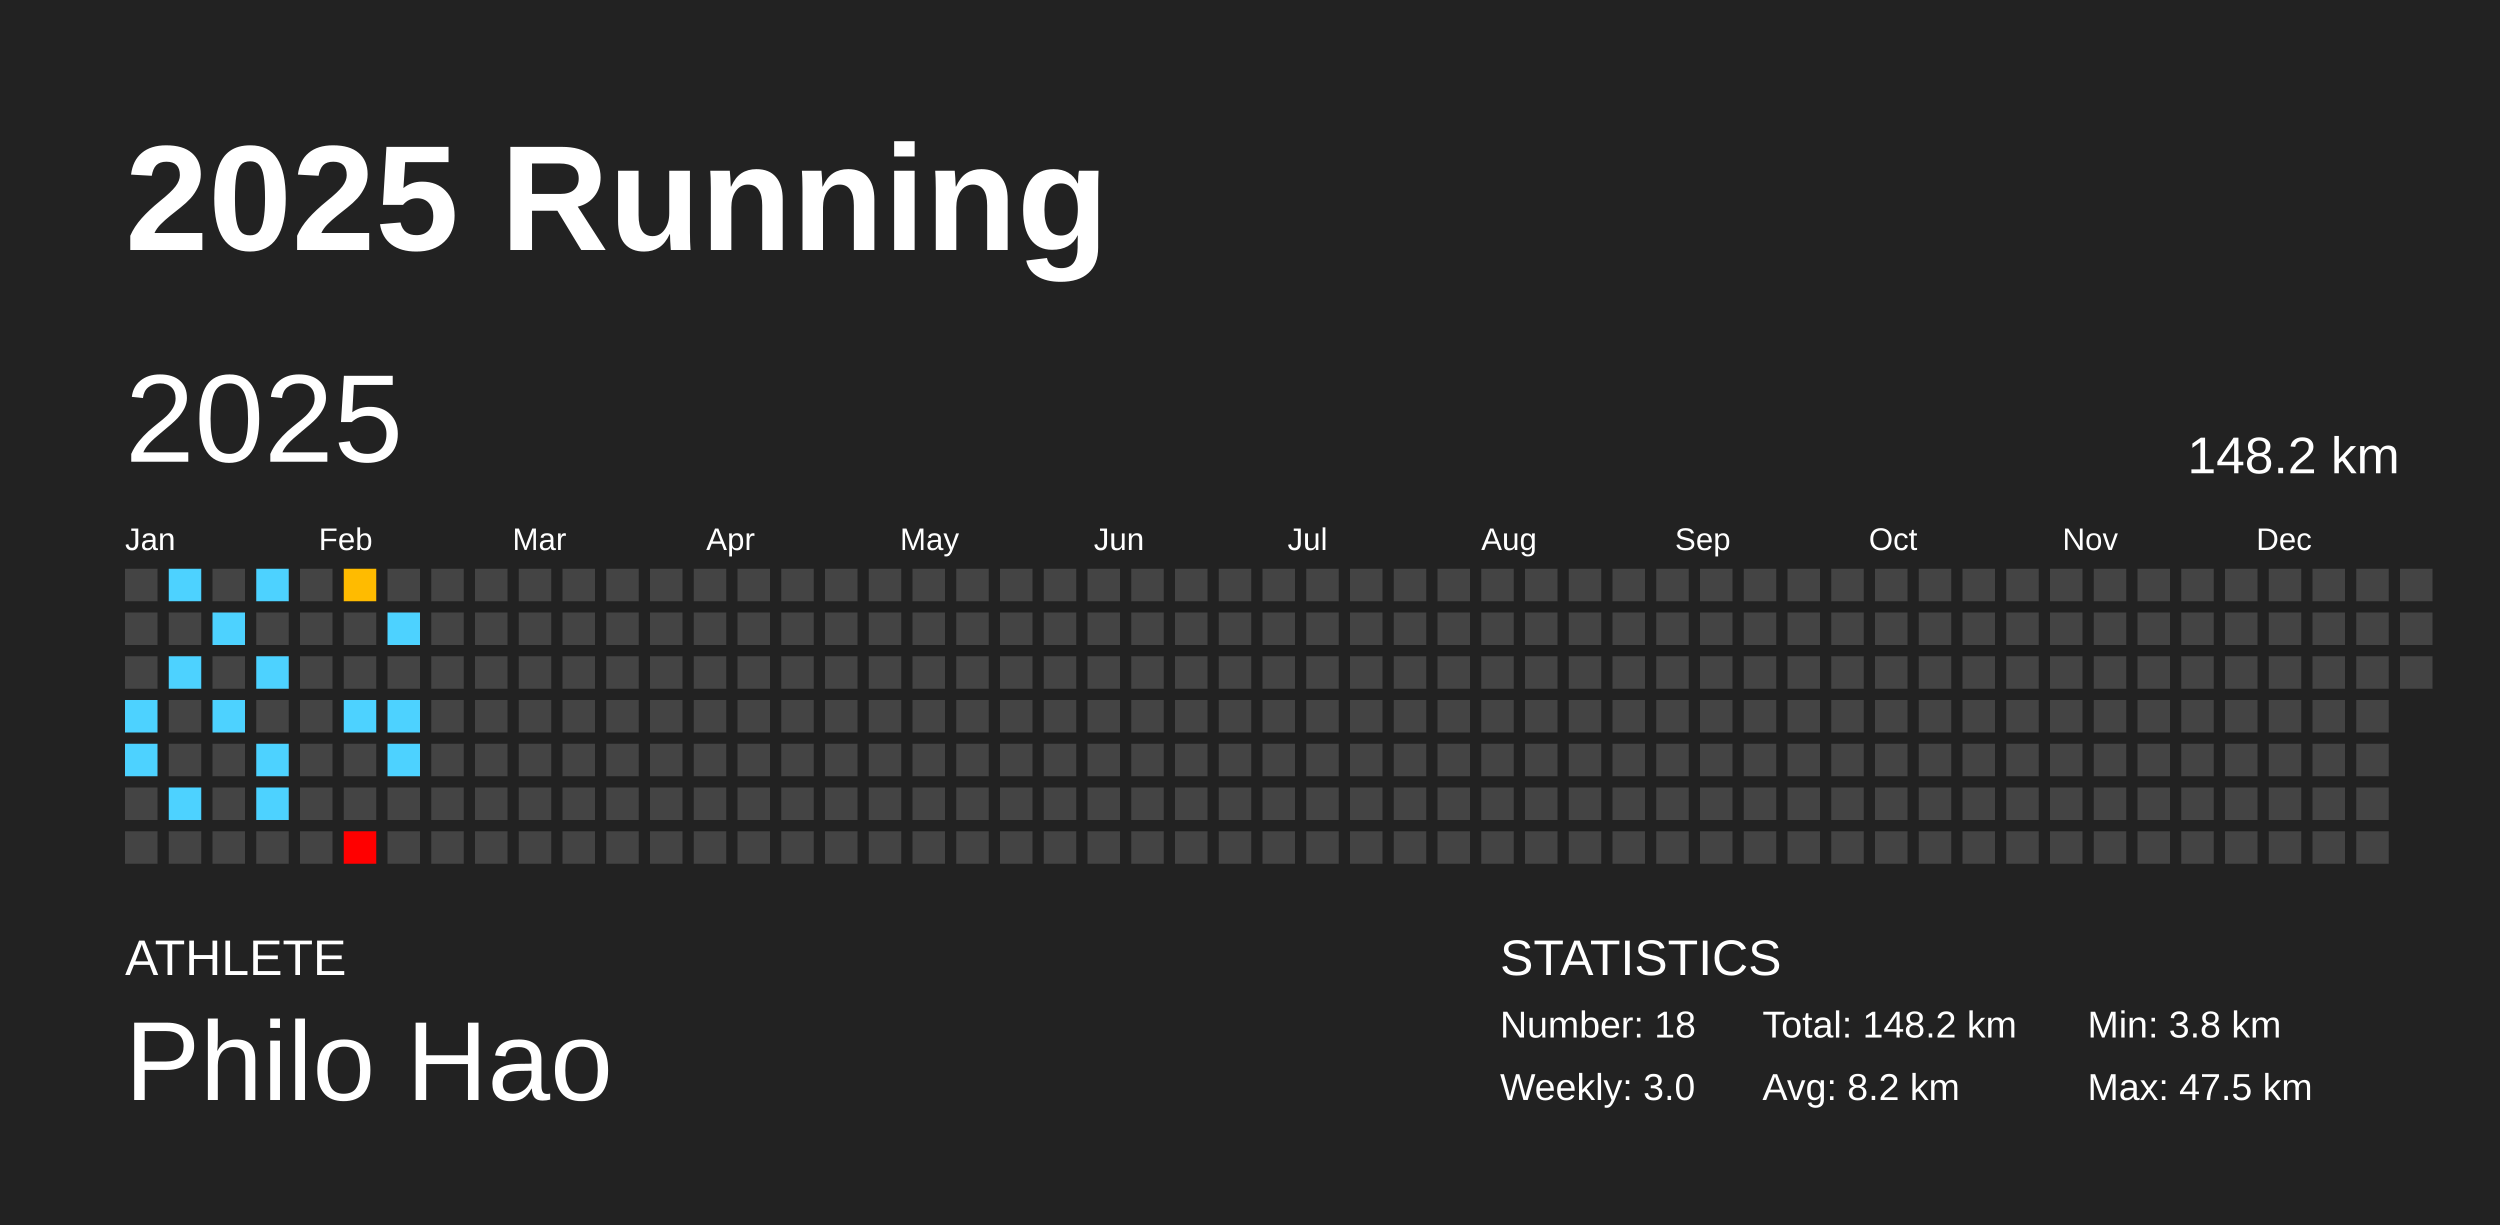
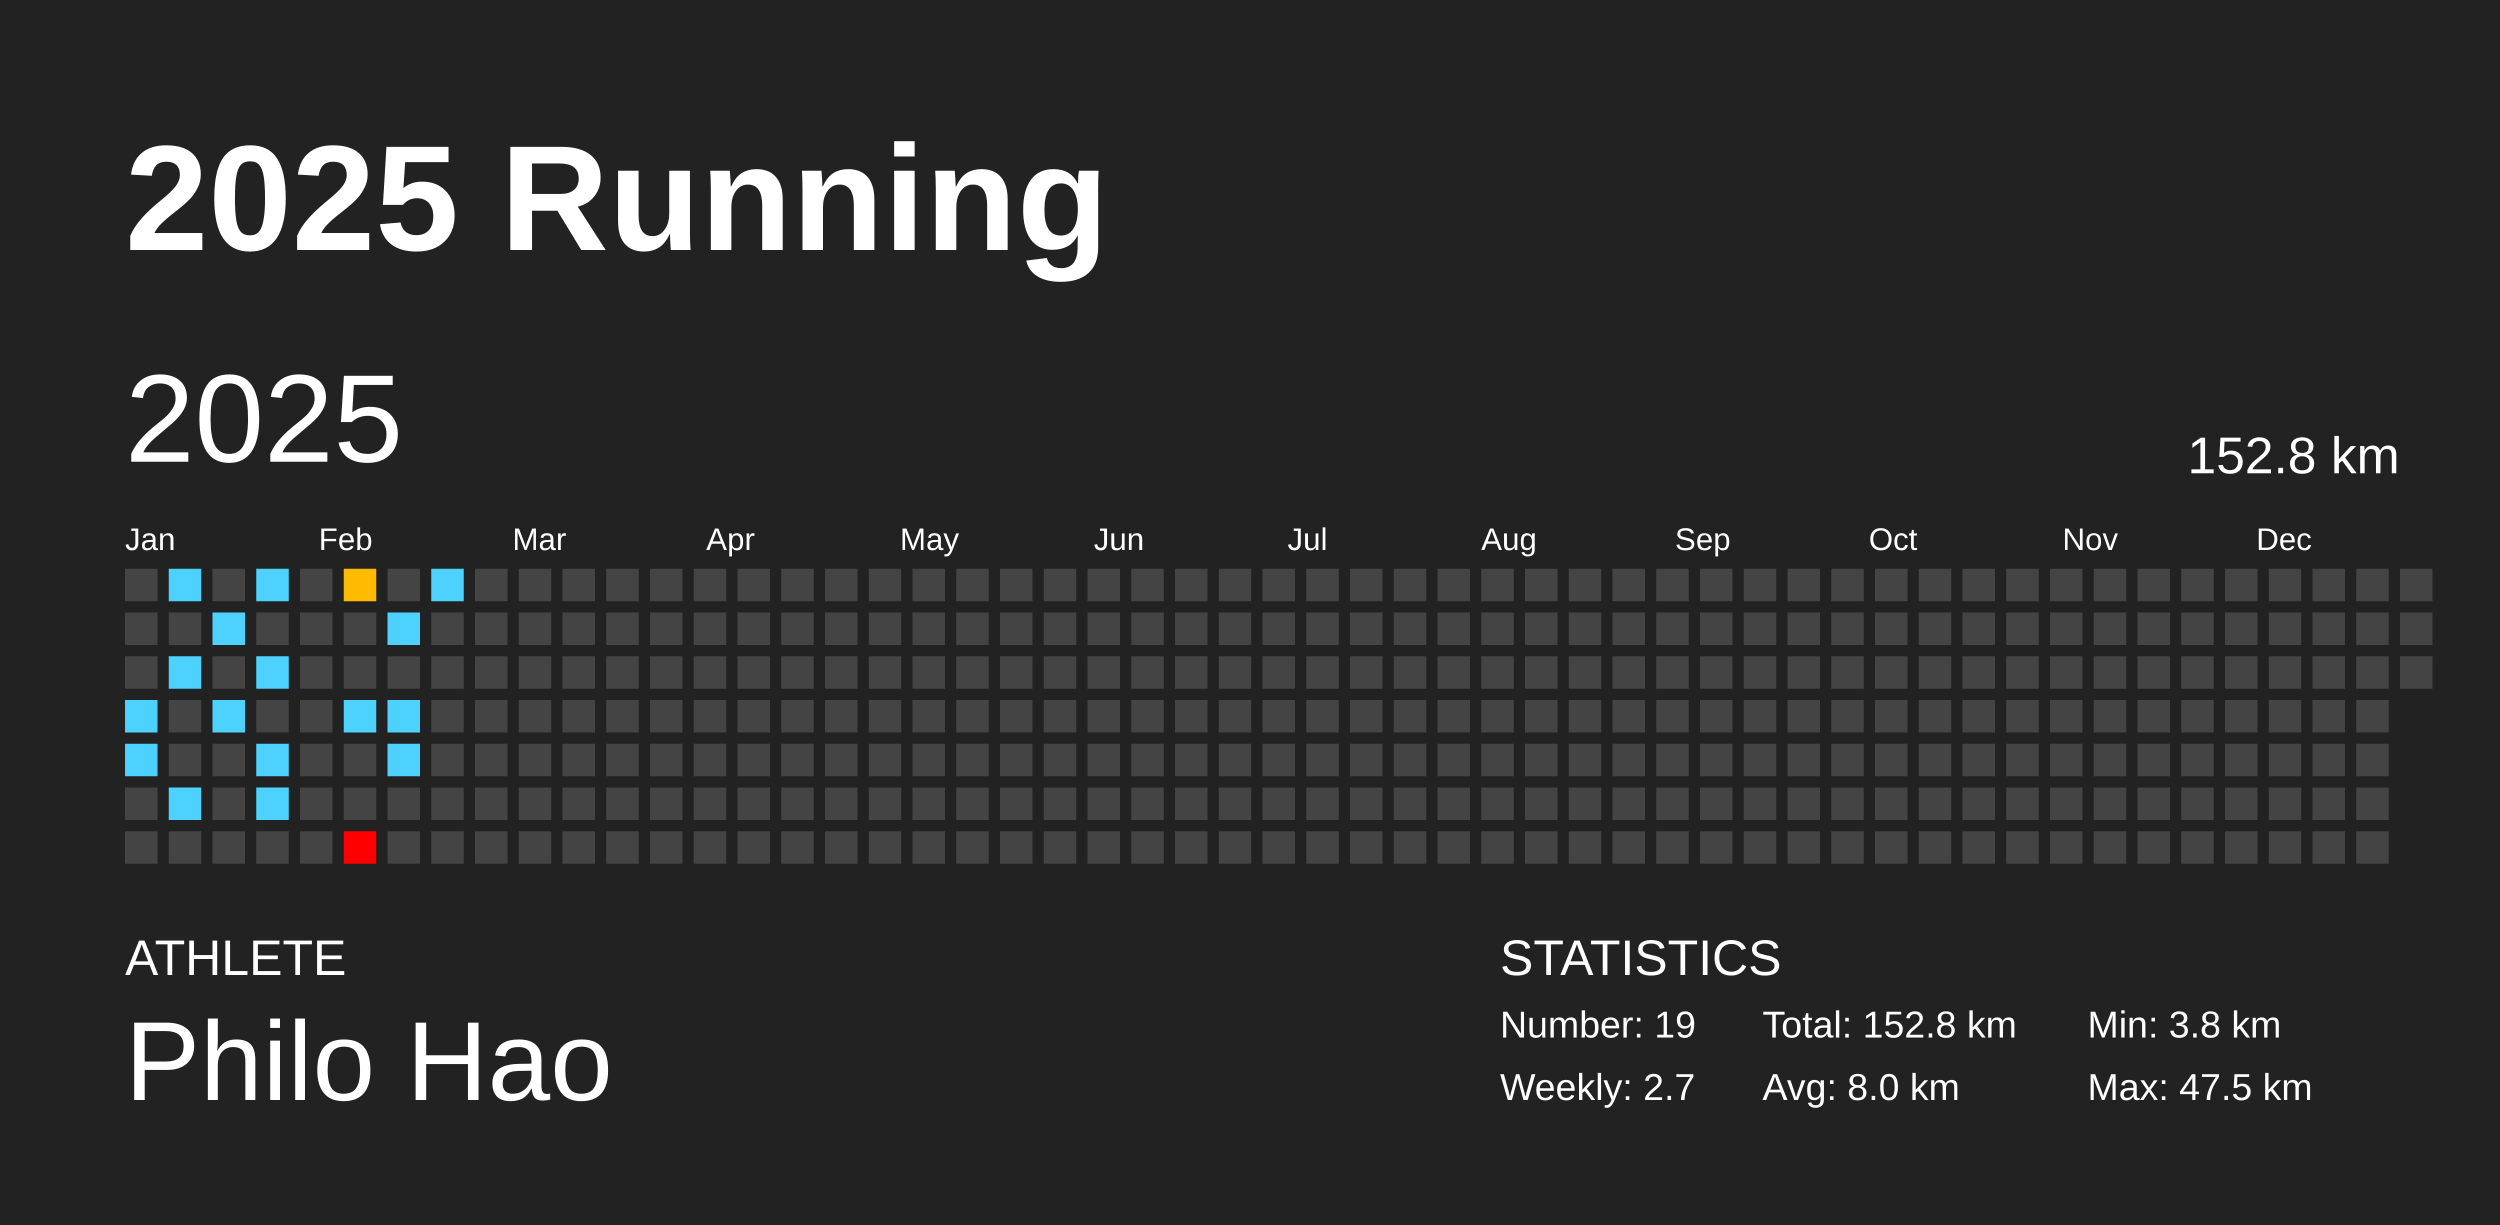
<svg xmlns="http://www.w3.org/2000/svg" baseProfile="full" height="98mm" version="1.1" viewBox="0,0,200,98" width="200mm">
  <defs />
  <rect fill="#222222" height="98" width="200" x="0" y="0" />
  <text fill="#FFFFFF" style="font-size:12px; font-family:Arial; font-weight:bold;" x="10" y="20">2025 Running</text>
  <text fill="#FFFFFF" style="font-size:4px; font-family:Arial" x="10" y="78">ATHLETE</text>
  <text fill="#FFFFFF" style="font-size:9px; font-family:Arial" x="10" y="88">Philo Hao</text>
  <text fill="#FFFFFF" style="font-size:4px; font-family:Arial" x="120" y="78">STATISTICS</text>
-   <text fill="#FFFFFF" style="font-size:3px; font-family:Arial" x="120" y="83">Number: 18</text>
-   <text fill="#FFFFFF" style="font-size:3px; font-family:Arial" x="120" y="88">Weekly: 3.0</text>
-   <text fill="#FFFFFF" style="font-size:3px; font-family:Arial" x="141" y="83">Total: 148.2 km</text>
-   <text fill="#FFFFFF" style="font-size:3px; font-family:Arial" x="141" y="88">Avg: 8.2 km</text>
+   <text fill="#FFFFFF" style="font-size:3px; font-family:Arial" x="120" y="83">Number: 19</text>
+   <text fill="#FFFFFF" style="font-size:3px; font-family:Arial" x="120" y="88">Weekly: 2.7</text>
+   <text fill="#FFFFFF" style="font-size:3px; font-family:Arial" x="141" y="83">Total: 152.8 km</text>
+   <text fill="#FFFFFF" style="font-size:3px; font-family:Arial" x="141" y="88">Avg: 8.0 km</text>
  <text fill="#FFFFFF" style="font-size:3px; font-family:Arial" x="167" y="83">Min: 3.8 km</text>
  <text fill="#FFFFFF" style="font-size:3px; font-family:Arial" x="167" y="88">Max: 47.5 km</text>
  <text dominant-baseline="hanging" fill="#FFFFFF" style="font-size:10.0px; font-family:Arial;" x="10" y="30">2025</text>
-   <text dominant-baseline="hanging" fill="#FFFFFF" style="font-size:4.125px; font-family:Arial;" x="175" y="35">148.2 km</text>
+   <text dominant-baseline="hanging" fill="#FFFFFF" style="font-size:4.125px; font-family:Arial;" x="175" y="35">152.8 km</text>
  <text fill="#FFFFFF" style="font-size:2.5px; font-family:Arial" x="10.0" y="44">Jan</text>
  <text fill="#FFFFFF" style="font-size:2.5px; font-family:Arial" x="25.5" y="44">Feb</text>
  <text fill="#FFFFFF" style="font-size:2.5px; font-family:Arial" x="41.0" y="44">Mar</text>
  <text fill="#FFFFFF" style="font-size:2.5px; font-family:Arial" x="56.5" y="44">Apr</text>
  <text fill="#FFFFFF" style="font-size:2.5px; font-family:Arial" x="72.0" y="44">May</text>
  <text fill="#FFFFFF" style="font-size:2.5px; font-family:Arial" x="87.5" y="44">Jun</text>
  <text fill="#FFFFFF" style="font-size:2.5px; font-family:Arial" x="103.0" y="44">Jul</text>
  <text fill="#FFFFFF" style="font-size:2.5px; font-family:Arial" x="118.5" y="44">Aug</text>
  <text fill="#FFFFFF" style="font-size:2.5px; font-family:Arial" x="134.0" y="44">Sep</text>
  <text fill="#FFFFFF" style="font-size:2.5px; font-family:Arial" x="149.5" y="44">Oct</text>
  <text fill="#FFFFFF" style="font-size:2.5px; font-family:Arial" x="165.0" y="44">Nov</text>
  <text fill="#FFFFFF" style="font-size:2.5px; font-family:Arial" x="180.5" y="44">Dec</text>
  <rect fill="#444444" height="2.6" width="2.6" x="10.0" y="45.5" />
  <rect fill="#444444" height="2.6" width="2.6" x="10.0" y="49.0" />
  <rect fill="#444444" height="2.6" width="2.6" x="10.0" y="52.5" />
  <rect fill="#4dd2ff" height="2.6" width="2.6" x="10.0" y="56.0" />
  <rect fill="#4dd2ff" height="2.6" width="2.6" x="10.0" y="59.5" />
  <rect fill="#444444" height="2.6" width="2.6" x="10.0" y="63.0" />
  <rect fill="#444444" height="2.6" width="2.6" x="10.0" y="66.5" />
  <rect fill="#4dd2ff" height="2.6" width="2.6" x="13.5" y="45.5" />
  <rect fill="#444444" height="2.6" width="2.6" x="13.5" y="49.0" />
  <rect fill="#4dd2ff" height="2.6" width="2.6" x="13.5" y="52.5" />
  <rect fill="#444444" height="2.6" width="2.6" x="13.5" y="56.0" />
  <rect fill="#444444" height="2.6" width="2.6" x="13.5" y="59.5" />
  <rect fill="#4dd2ff" height="2.6" width="2.6" x="13.5" y="63.0" />
  <rect fill="#444444" height="2.6" width="2.6" x="13.5" y="66.5" />
  <rect fill="#444444" height="2.6" width="2.6" x="17.0" y="45.5" />
  <rect fill="#4dd2ff" height="2.6" width="2.6" x="17.0" y="49.0" />
  <rect fill="#444444" height="2.6" width="2.6" x="17.0" y="52.5" />
  <rect fill="#4dd2ff" height="2.6" width="2.6" x="17.0" y="56.0" />
  <rect fill="#444444" height="2.6" width="2.6" x="17.0" y="59.5" />
  <rect fill="#444444" height="2.6" width="2.6" x="17.0" y="63.0" />
  <rect fill="#444444" height="2.6" width="2.6" x="17.0" y="66.5" />
  <rect fill="#4dd2ff" height="2.6" width="2.6" x="20.5" y="45.5" />
  <rect fill="#444444" height="2.6" width="2.6" x="20.5" y="49.0" />
  <rect fill="#4dd2ff" height="2.6" width="2.6" x="20.5" y="52.5" />
  <rect fill="#444444" height="2.6" width="2.6" x="20.5" y="56.0" />
  <rect fill="#4dd2ff" height="2.6" width="2.6" x="20.5" y="59.5" />
  <rect fill="#4dd2ff" height="2.6" width="2.6" x="20.5" y="63.0" />
  <rect fill="#444444" height="2.6" width="2.6" x="20.5" y="66.5" />
  <rect fill="#444444" height="2.6" width="2.6" x="24.0" y="45.5" />
  <rect fill="#444444" height="2.6" width="2.6" x="24.0" y="49.0" />
  <rect fill="#444444" height="2.6" width="2.6" x="24.0" y="52.5" />
  <rect fill="#444444" height="2.6" width="2.6" x="24.0" y="56.0" />
  <rect fill="#444444" height="2.6" width="2.6" x="24.0" y="59.5" />
  <rect fill="#444444" height="2.6" width="2.6" x="24.0" y="63.0" />
  <rect fill="#444444" height="2.6" width="2.6" x="24.0" y="66.5" />
  <rect fill="#ffbb00" height="2.6" width="2.6" x="27.5" y="45.5" />
  <rect fill="#444444" height="2.6" width="2.6" x="27.5" y="49.0" />
  <rect fill="#444444" height="2.6" width="2.6" x="27.5" y="52.5" />
  <rect fill="#4dd2ff" height="2.6" width="2.6" x="27.5" y="56.0" />
  <rect fill="#444444" height="2.6" width="2.6" x="27.5" y="59.5" />
  <rect fill="#444444" height="2.6" width="2.6" x="27.5" y="63.0" />
  <rect fill="red" height="2.6" width="2.6" x="27.5" y="66.5" />
  <rect fill="#444444" height="2.6" width="2.6" x="31.0" y="45.5" />
  <rect fill="#4dd2ff" height="2.6" width="2.6" x="31.0" y="49.0" />
  <rect fill="#444444" height="2.6" width="2.6" x="31.0" y="52.5" />
  <rect fill="#4dd2ff" height="2.6" width="2.6" x="31.0" y="56.0" />
  <rect fill="#4dd2ff" height="2.6" width="2.6" x="31.0" y="59.5" />
  <rect fill="#444444" height="2.6" width="2.6" x="31.0" y="63.0" />
  <rect fill="#444444" height="2.6" width="2.6" x="31.0" y="66.5" />
-   <rect fill="#444444" height="2.6" width="2.6" x="34.5" y="45.5" />
+   <rect fill="#4dd2ff" height="2.6" width="2.6" x="34.5" y="45.5" />
  <rect fill="#444444" height="2.6" width="2.6" x="34.5" y="49.0" />
  <rect fill="#444444" height="2.6" width="2.6" x="34.5" y="52.5" />
  <rect fill="#444444" height="2.6" width="2.6" x="34.5" y="56.0" />
  <rect fill="#444444" height="2.6" width="2.6" x="34.5" y="59.5" />
  <rect fill="#444444" height="2.6" width="2.6" x="34.5" y="63.0" />
  <rect fill="#444444" height="2.6" width="2.6" x="34.5" y="66.5" />
  <rect fill="#444444" height="2.6" width="2.6" x="38.0" y="45.5" />
  <rect fill="#444444" height="2.6" width="2.6" x="38.0" y="49.0" />
  <rect fill="#444444" height="2.6" width="2.6" x="38.0" y="52.5" />
  <rect fill="#444444" height="2.6" width="2.6" x="38.0" y="56.0" />
  <rect fill="#444444" height="2.6" width="2.6" x="38.0" y="59.5" />
  <rect fill="#444444" height="2.6" width="2.6" x="38.0" y="63.0" />
  <rect fill="#444444" height="2.6" width="2.6" x="38.0" y="66.5" />
  <rect fill="#444444" height="2.6" width="2.6" x="41.5" y="45.5" />
  <rect fill="#444444" height="2.6" width="2.6" x="41.5" y="49.0" />
  <rect fill="#444444" height="2.6" width="2.6" x="41.5" y="52.5" />
  <rect fill="#444444" height="2.6" width="2.6" x="41.5" y="56.0" />
  <rect fill="#444444" height="2.6" width="2.6" x="41.5" y="59.5" />
  <rect fill="#444444" height="2.6" width="2.6" x="41.5" y="63.0" />
  <rect fill="#444444" height="2.6" width="2.6" x="41.5" y="66.5" />
  <rect fill="#444444" height="2.6" width="2.6" x="45.0" y="45.5" />
  <rect fill="#444444" height="2.6" width="2.6" x="45.0" y="49.0" />
  <rect fill="#444444" height="2.6" width="2.6" x="45.0" y="52.5" />
  <rect fill="#444444" height="2.6" width="2.6" x="45.0" y="56.0" />
  <rect fill="#444444" height="2.6" width="2.6" x="45.0" y="59.5" />
  <rect fill="#444444" height="2.6" width="2.6" x="45.0" y="63.0" />
  <rect fill="#444444" height="2.6" width="2.6" x="45.0" y="66.5" />
  <rect fill="#444444" height="2.6" width="2.6" x="48.5" y="45.5" />
  <rect fill="#444444" height="2.6" width="2.6" x="48.5" y="49.0" />
  <rect fill="#444444" height="2.6" width="2.6" x="48.5" y="52.5" />
  <rect fill="#444444" height="2.6" width="2.6" x="48.5" y="56.0" />
  <rect fill="#444444" height="2.6" width="2.6" x="48.5" y="59.5" />
  <rect fill="#444444" height="2.6" width="2.6" x="48.5" y="63.0" />
  <rect fill="#444444" height="2.6" width="2.6" x="48.5" y="66.5" />
  <rect fill="#444444" height="2.6" width="2.6" x="52.0" y="45.5" />
  <rect fill="#444444" height="2.6" width="2.6" x="52.0" y="49.0" />
  <rect fill="#444444" height="2.6" width="2.6" x="52.0" y="52.5" />
  <rect fill="#444444" height="2.6" width="2.6" x="52.0" y="56.0" />
  <rect fill="#444444" height="2.6" width="2.6" x="52.0" y="59.5" />
  <rect fill="#444444" height="2.6" width="2.6" x="52.0" y="63.0" />
  <rect fill="#444444" height="2.6" width="2.6" x="52.0" y="66.5" />
  <rect fill="#444444" height="2.6" width="2.6" x="55.5" y="45.5" />
  <rect fill="#444444" height="2.6" width="2.6" x="55.5" y="49.0" />
  <rect fill="#444444" height="2.6" width="2.6" x="55.5" y="52.5" />
  <rect fill="#444444" height="2.6" width="2.6" x="55.5" y="56.0" />
  <rect fill="#444444" height="2.6" width="2.6" x="55.5" y="59.5" />
  <rect fill="#444444" height="2.6" width="2.6" x="55.5" y="63.0" />
  <rect fill="#444444" height="2.6" width="2.6" x="55.5" y="66.5" />
  <rect fill="#444444" height="2.6" width="2.6" x="59.0" y="45.5" />
  <rect fill="#444444" height="2.6" width="2.6" x="59.0" y="49.0" />
  <rect fill="#444444" height="2.6" width="2.6" x="59.0" y="52.5" />
  <rect fill="#444444" height="2.6" width="2.6" x="59.0" y="56.0" />
  <rect fill="#444444" height="2.6" width="2.6" x="59.0" y="59.5" />
  <rect fill="#444444" height="2.6" width="2.6" x="59.0" y="63.0" />
  <rect fill="#444444" height="2.6" width="2.6" x="59.0" y="66.5" />
  <rect fill="#444444" height="2.6" width="2.6" x="62.5" y="45.5" />
  <rect fill="#444444" height="2.6" width="2.6" x="62.5" y="49.0" />
  <rect fill="#444444" height="2.6" width="2.6" x="62.5" y="52.5" />
  <rect fill="#444444" height="2.6" width="2.6" x="62.5" y="56.0" />
  <rect fill="#444444" height="2.6" width="2.6" x="62.5" y="59.5" />
  <rect fill="#444444" height="2.6" width="2.6" x="62.5" y="63.0" />
  <rect fill="#444444" height="2.6" width="2.6" x="62.5" y="66.5" />
  <rect fill="#444444" height="2.6" width="2.6" x="66.0" y="45.5" />
  <rect fill="#444444" height="2.6" width="2.6" x="66.0" y="49.0" />
  <rect fill="#444444" height="2.6" width="2.6" x="66.0" y="52.5" />
  <rect fill="#444444" height="2.6" width="2.6" x="66.0" y="56.0" />
  <rect fill="#444444" height="2.6" width="2.6" x="66.0" y="59.5" />
  <rect fill="#444444" height="2.6" width="2.6" x="66.0" y="63.0" />
  <rect fill="#444444" height="2.6" width="2.6" x="66.0" y="66.5" />
  <rect fill="#444444" height="2.6" width="2.6" x="69.5" y="45.5" />
  <rect fill="#444444" height="2.6" width="2.6" x="69.5" y="49.0" />
  <rect fill="#444444" height="2.6" width="2.6" x="69.5" y="52.5" />
  <rect fill="#444444" height="2.6" width="2.6" x="69.5" y="56.0" />
  <rect fill="#444444" height="2.6" width="2.6" x="69.5" y="59.5" />
  <rect fill="#444444" height="2.6" width="2.6" x="69.5" y="63.0" />
  <rect fill="#444444" height="2.6" width="2.6" x="69.5" y="66.5" />
  <rect fill="#444444" height="2.6" width="2.6" x="73.0" y="45.5" />
  <rect fill="#444444" height="2.6" width="2.6" x="73.0" y="49.0" />
  <rect fill="#444444" height="2.6" width="2.6" x="73.0" y="52.5" />
  <rect fill="#444444" height="2.6" width="2.6" x="73.0" y="56.0" />
  <rect fill="#444444" height="2.6" width="2.6" x="73.0" y="59.5" />
  <rect fill="#444444" height="2.6" width="2.6" x="73.0" y="63.0" />
  <rect fill="#444444" height="2.6" width="2.6" x="73.0" y="66.5" />
  <rect fill="#444444" height="2.6" width="2.6" x="76.5" y="45.5" />
  <rect fill="#444444" height="2.6" width="2.6" x="76.5" y="49.0" />
  <rect fill="#444444" height="2.6" width="2.6" x="76.5" y="52.5" />
  <rect fill="#444444" height="2.6" width="2.6" x="76.5" y="56.0" />
  <rect fill="#444444" height="2.6" width="2.6" x="76.5" y="59.5" />
  <rect fill="#444444" height="2.6" width="2.6" x="76.5" y="63.0" />
  <rect fill="#444444" height="2.6" width="2.6" x="76.5" y="66.5" />
  <rect fill="#444444" height="2.6" width="2.6" x="80.0" y="45.5" />
  <rect fill="#444444" height="2.6" width="2.6" x="80.0" y="49.0" />
  <rect fill="#444444" height="2.6" width="2.6" x="80.0" y="52.5" />
  <rect fill="#444444" height="2.6" width="2.6" x="80.0" y="56.0" />
  <rect fill="#444444" height="2.6" width="2.6" x="80.0" y="59.5" />
  <rect fill="#444444" height="2.6" width="2.6" x="80.0" y="63.0" />
  <rect fill="#444444" height="2.6" width="2.6" x="80.0" y="66.5" />
  <rect fill="#444444" height="2.6" width="2.6" x="83.5" y="45.5" />
  <rect fill="#444444" height="2.6" width="2.6" x="83.5" y="49.0" />
  <rect fill="#444444" height="2.6" width="2.6" x="83.5" y="52.5" />
  <rect fill="#444444" height="2.6" width="2.6" x="83.5" y="56.0" />
  <rect fill="#444444" height="2.6" width="2.6" x="83.5" y="59.5" />
  <rect fill="#444444" height="2.6" width="2.6" x="83.5" y="63.0" />
  <rect fill="#444444" height="2.6" width="2.6" x="83.5" y="66.5" />
  <rect fill="#444444" height="2.6" width="2.6" x="87.0" y="45.5" />
  <rect fill="#444444" height="2.6" width="2.6" x="87.0" y="49.0" />
  <rect fill="#444444" height="2.6" width="2.6" x="87.0" y="52.5" />
  <rect fill="#444444" height="2.6" width="2.6" x="87.0" y="56.0" />
  <rect fill="#444444" height="2.6" width="2.6" x="87.0" y="59.5" />
  <rect fill="#444444" height="2.6" width="2.6" x="87.0" y="63.0" />
  <rect fill="#444444" height="2.6" width="2.6" x="87.0" y="66.5" />
  <rect fill="#444444" height="2.6" width="2.6" x="90.5" y="45.5" />
  <rect fill="#444444" height="2.6" width="2.6" x="90.5" y="49.0" />
  <rect fill="#444444" height="2.6" width="2.6" x="90.5" y="52.5" />
  <rect fill="#444444" height="2.6" width="2.6" x="90.5" y="56.0" />
  <rect fill="#444444" height="2.6" width="2.6" x="90.5" y="59.5" />
  <rect fill="#444444" height="2.6" width="2.6" x="90.5" y="63.0" />
  <rect fill="#444444" height="2.6" width="2.6" x="90.5" y="66.5" />
  <rect fill="#444444" height="2.6" width="2.6" x="94.0" y="45.5" />
  <rect fill="#444444" height="2.6" width="2.6" x="94.0" y="49.0" />
  <rect fill="#444444" height="2.6" width="2.6" x="94.0" y="52.5" />
  <rect fill="#444444" height="2.6" width="2.6" x="94.0" y="56.0" />
  <rect fill="#444444" height="2.6" width="2.6" x="94.0" y="59.5" />
  <rect fill="#444444" height="2.6" width="2.6" x="94.0" y="63.0" />
  <rect fill="#444444" height="2.6" width="2.6" x="94.0" y="66.5" />
  <rect fill="#444444" height="2.6" width="2.6" x="97.5" y="45.5" />
  <rect fill="#444444" height="2.6" width="2.6" x="97.5" y="49.0" />
  <rect fill="#444444" height="2.6" width="2.6" x="97.5" y="52.5" />
  <rect fill="#444444" height="2.6" width="2.6" x="97.5" y="56.0" />
  <rect fill="#444444" height="2.6" width="2.6" x="97.5" y="59.5" />
  <rect fill="#444444" height="2.6" width="2.6" x="97.5" y="63.0" />
  <rect fill="#444444" height="2.6" width="2.6" x="97.5" y="66.5" />
  <rect fill="#444444" height="2.6" width="2.6" x="101.0" y="45.5" />
  <rect fill="#444444" height="2.6" width="2.6" x="101.0" y="49.0" />
  <rect fill="#444444" height="2.6" width="2.6" x="101.0" y="52.5" />
  <rect fill="#444444" height="2.6" width="2.6" x="101.0" y="56.0" />
  <rect fill="#444444" height="2.6" width="2.6" x="101.0" y="59.5" />
  <rect fill="#444444" height="2.6" width="2.6" x="101.0" y="63.0" />
  <rect fill="#444444" height="2.6" width="2.6" x="101.0" y="66.5" />
  <rect fill="#444444" height="2.6" width="2.6" x="104.5" y="45.5" />
  <rect fill="#444444" height="2.6" width="2.6" x="104.5" y="49.0" />
  <rect fill="#444444" height="2.6" width="2.6" x="104.5" y="52.5" />
  <rect fill="#444444" height="2.6" width="2.6" x="104.5" y="56.0" />
  <rect fill="#444444" height="2.6" width="2.6" x="104.5" y="59.5" />
  <rect fill="#444444" height="2.6" width="2.6" x="104.5" y="63.0" />
  <rect fill="#444444" height="2.6" width="2.6" x="104.5" y="66.5" />
  <rect fill="#444444" height="2.6" width="2.6" x="108.0" y="45.5" />
  <rect fill="#444444" height="2.6" width="2.6" x="108.0" y="49.0" />
  <rect fill="#444444" height="2.6" width="2.6" x="108.0" y="52.5" />
  <rect fill="#444444" height="2.6" width="2.6" x="108.0" y="56.0" />
  <rect fill="#444444" height="2.6" width="2.6" x="108.0" y="59.5" />
  <rect fill="#444444" height="2.6" width="2.6" x="108.0" y="63.0" />
  <rect fill="#444444" height="2.6" width="2.6" x="108.0" y="66.5" />
  <rect fill="#444444" height="2.6" width="2.6" x="111.5" y="45.5" />
  <rect fill="#444444" height="2.6" width="2.6" x="111.5" y="49.0" />
  <rect fill="#444444" height="2.6" width="2.6" x="111.5" y="52.5" />
  <rect fill="#444444" height="2.6" width="2.6" x="111.5" y="56.0" />
  <rect fill="#444444" height="2.6" width="2.6" x="111.5" y="59.5" />
  <rect fill="#444444" height="2.6" width="2.6" x="111.5" y="63.0" />
  <rect fill="#444444" height="2.6" width="2.6" x="111.5" y="66.5" />
  <rect fill="#444444" height="2.6" width="2.6" x="115.0" y="45.5" />
  <rect fill="#444444" height="2.6" width="2.6" x="115.0" y="49.0" />
  <rect fill="#444444" height="2.6" width="2.6" x="115.0" y="52.5" />
  <rect fill="#444444" height="2.6" width="2.6" x="115.0" y="56.0" />
  <rect fill="#444444" height="2.6" width="2.6" x="115.0" y="59.5" />
  <rect fill="#444444" height="2.6" width="2.6" x="115.0" y="63.0" />
  <rect fill="#444444" height="2.6" width="2.6" x="115.0" y="66.5" />
  <rect fill="#444444" height="2.6" width="2.6" x="118.5" y="45.5" />
  <rect fill="#444444" height="2.6" width="2.6" x="118.5" y="49.0" />
  <rect fill="#444444" height="2.6" width="2.6" x="118.5" y="52.5" />
  <rect fill="#444444" height="2.6" width="2.6" x="118.5" y="56.0" />
  <rect fill="#444444" height="2.6" width="2.6" x="118.5" y="59.5" />
  <rect fill="#444444" height="2.6" width="2.6" x="118.5" y="63.0" />
  <rect fill="#444444" height="2.6" width="2.6" x="118.5" y="66.5" />
  <rect fill="#444444" height="2.6" width="2.6" x="122.0" y="45.5" />
  <rect fill="#444444" height="2.6" width="2.6" x="122.0" y="49.0" />
  <rect fill="#444444" height="2.6" width="2.6" x="122.0" y="52.5" />
  <rect fill="#444444" height="2.6" width="2.6" x="122.0" y="56.0" />
  <rect fill="#444444" height="2.6" width="2.6" x="122.0" y="59.5" />
  <rect fill="#444444" height="2.6" width="2.6" x="122.0" y="63.0" />
  <rect fill="#444444" height="2.6" width="2.6" x="122.0" y="66.5" />
  <rect fill="#444444" height="2.6" width="2.6" x="125.5" y="45.5" />
  <rect fill="#444444" height="2.6" width="2.6" x="125.5" y="49.0" />
  <rect fill="#444444" height="2.6" width="2.6" x="125.5" y="52.5" />
  <rect fill="#444444" height="2.6" width="2.6" x="125.5" y="56.0" />
  <rect fill="#444444" height="2.6" width="2.6" x="125.5" y="59.5" />
  <rect fill="#444444" height="2.6" width="2.6" x="125.5" y="63.0" />
  <rect fill="#444444" height="2.6" width="2.6" x="125.5" y="66.5" />
  <rect fill="#444444" height="2.6" width="2.6" x="129.0" y="45.5" />
  <rect fill="#444444" height="2.6" width="2.6" x="129.0" y="49.0" />
  <rect fill="#444444" height="2.6" width="2.6" x="129.0" y="52.5" />
  <rect fill="#444444" height="2.6" width="2.6" x="129.0" y="56.0" />
  <rect fill="#444444" height="2.6" width="2.6" x="129.0" y="59.5" />
  <rect fill="#444444" height="2.6" width="2.6" x="129.0" y="63.0" />
  <rect fill="#444444" height="2.6" width="2.6" x="129.0" y="66.5" />
  <rect fill="#444444" height="2.6" width="2.6" x="132.5" y="45.5" />
  <rect fill="#444444" height="2.6" width="2.6" x="132.5" y="49.0" />
  <rect fill="#444444" height="2.6" width="2.6" x="132.5" y="52.5" />
  <rect fill="#444444" height="2.6" width="2.6" x="132.5" y="56.0" />
  <rect fill="#444444" height="2.6" width="2.6" x="132.5" y="59.5" />
  <rect fill="#444444" height="2.6" width="2.6" x="132.5" y="63.0" />
  <rect fill="#444444" height="2.6" width="2.6" x="132.5" y="66.5" />
  <rect fill="#444444" height="2.6" width="2.6" x="136.0" y="45.5" />
  <rect fill="#444444" height="2.6" width="2.6" x="136.0" y="49.0" />
  <rect fill="#444444" height="2.6" width="2.6" x="136.0" y="52.5" />
  <rect fill="#444444" height="2.6" width="2.6" x="136.0" y="56.0" />
  <rect fill="#444444" height="2.6" width="2.6" x="136.0" y="59.5" />
  <rect fill="#444444" height="2.6" width="2.6" x="136.0" y="63.0" />
  <rect fill="#444444" height="2.6" width="2.6" x="136.0" y="66.5" />
  <rect fill="#444444" height="2.6" width="2.6" x="139.5" y="45.5" />
  <rect fill="#444444" height="2.6" width="2.6" x="139.5" y="49.0" />
  <rect fill="#444444" height="2.6" width="2.6" x="139.5" y="52.5" />
  <rect fill="#444444" height="2.6" width="2.6" x="139.5" y="56.0" />
  <rect fill="#444444" height="2.6" width="2.6" x="139.5" y="59.5" />
  <rect fill="#444444" height="2.6" width="2.6" x="139.5" y="63.0" />
  <rect fill="#444444" height="2.6" width="2.6" x="139.5" y="66.5" />
  <rect fill="#444444" height="2.6" width="2.6" x="143.0" y="45.5" />
  <rect fill="#444444" height="2.6" width="2.6" x="143.0" y="49.0" />
  <rect fill="#444444" height="2.6" width="2.6" x="143.0" y="52.5" />
  <rect fill="#444444" height="2.6" width="2.6" x="143.0" y="56.0" />
  <rect fill="#444444" height="2.6" width="2.6" x="143.0" y="59.5" />
  <rect fill="#444444" height="2.6" width="2.6" x="143.0" y="63.0" />
  <rect fill="#444444" height="2.6" width="2.6" x="143.0" y="66.5" />
  <rect fill="#444444" height="2.6" width="2.6" x="146.5" y="45.5" />
  <rect fill="#444444" height="2.6" width="2.6" x="146.5" y="49.0" />
  <rect fill="#444444" height="2.6" width="2.6" x="146.5" y="52.5" />
  <rect fill="#444444" height="2.6" width="2.6" x="146.5" y="56.0" />
  <rect fill="#444444" height="2.6" width="2.6" x="146.5" y="59.5" />
  <rect fill="#444444" height="2.6" width="2.6" x="146.5" y="63.0" />
  <rect fill="#444444" height="2.6" width="2.6" x="146.5" y="66.5" />
  <rect fill="#444444" height="2.6" width="2.6" x="150.0" y="45.5" />
  <rect fill="#444444" height="2.6" width="2.6" x="150.0" y="49.0" />
  <rect fill="#444444" height="2.6" width="2.6" x="150.0" y="52.5" />
  <rect fill="#444444" height="2.6" width="2.6" x="150.0" y="56.0" />
  <rect fill="#444444" height="2.6" width="2.6" x="150.0" y="59.5" />
  <rect fill="#444444" height="2.6" width="2.6" x="150.0" y="63.0" />
  <rect fill="#444444" height="2.6" width="2.6" x="150.0" y="66.5" />
  <rect fill="#444444" height="2.6" width="2.6" x="153.5" y="45.5" />
  <rect fill="#444444" height="2.6" width="2.6" x="153.5" y="49.0" />
  <rect fill="#444444" height="2.6" width="2.6" x="153.5" y="52.5" />
  <rect fill="#444444" height="2.6" width="2.6" x="153.5" y="56.0" />
  <rect fill="#444444" height="2.6" width="2.6" x="153.5" y="59.5" />
  <rect fill="#444444" height="2.6" width="2.6" x="153.5" y="63.0" />
  <rect fill="#444444" height="2.6" width="2.6" x="153.5" y="66.5" />
  <rect fill="#444444" height="2.6" width="2.6" x="157.0" y="45.5" />
  <rect fill="#444444" height="2.6" width="2.6" x="157.0" y="49.0" />
  <rect fill="#444444" height="2.6" width="2.6" x="157.0" y="52.5" />
  <rect fill="#444444" height="2.6" width="2.6" x="157.0" y="56.0" />
  <rect fill="#444444" height="2.6" width="2.6" x="157.0" y="59.5" />
  <rect fill="#444444" height="2.6" width="2.6" x="157.0" y="63.0" />
  <rect fill="#444444" height="2.6" width="2.6" x="157.0" y="66.5" />
  <rect fill="#444444" height="2.6" width="2.6" x="160.5" y="45.5" />
  <rect fill="#444444" height="2.6" width="2.6" x="160.5" y="49.0" />
  <rect fill="#444444" height="2.6" width="2.6" x="160.5" y="52.5" />
  <rect fill="#444444" height="2.6" width="2.6" x="160.5" y="56.0" />
  <rect fill="#444444" height="2.6" width="2.6" x="160.5" y="59.5" />
  <rect fill="#444444" height="2.6" width="2.6" x="160.5" y="63.0" />
  <rect fill="#444444" height="2.6" width="2.6" x="160.5" y="66.5" />
  <rect fill="#444444" height="2.6" width="2.6" x="164.0" y="45.5" />
  <rect fill="#444444" height="2.6" width="2.6" x="164.0" y="49.0" />
  <rect fill="#444444" height="2.6" width="2.6" x="164.0" y="52.5" />
  <rect fill="#444444" height="2.6" width="2.6" x="164.0" y="56.0" />
  <rect fill="#444444" height="2.6" width="2.6" x="164.0" y="59.5" />
  <rect fill="#444444" height="2.6" width="2.6" x="164.0" y="63.0" />
  <rect fill="#444444" height="2.6" width="2.6" x="164.0" y="66.5" />
  <rect fill="#444444" height="2.6" width="2.6" x="167.5" y="45.5" />
  <rect fill="#444444" height="2.6" width="2.6" x="167.5" y="49.0" />
  <rect fill="#444444" height="2.6" width="2.6" x="167.5" y="52.5" />
  <rect fill="#444444" height="2.6" width="2.6" x="167.5" y="56.0" />
  <rect fill="#444444" height="2.6" width="2.6" x="167.5" y="59.5" />
  <rect fill="#444444" height="2.6" width="2.6" x="167.5" y="63.0" />
  <rect fill="#444444" height="2.6" width="2.6" x="167.5" y="66.5" />
  <rect fill="#444444" height="2.6" width="2.6" x="171.0" y="45.5" />
  <rect fill="#444444" height="2.6" width="2.6" x="171.0" y="49.0" />
  <rect fill="#444444" height="2.6" width="2.6" x="171.0" y="52.5" />
  <rect fill="#444444" height="2.6" width="2.6" x="171.0" y="56.0" />
  <rect fill="#444444" height="2.6" width="2.6" x="171.0" y="59.5" />
  <rect fill="#444444" height="2.6" width="2.6" x="171.0" y="63.0" />
  <rect fill="#444444" height="2.6" width="2.6" x="171.0" y="66.5" />
  <rect fill="#444444" height="2.6" width="2.6" x="174.5" y="45.5" />
  <rect fill="#444444" height="2.6" width="2.6" x="174.5" y="49.0" />
  <rect fill="#444444" height="2.6" width="2.6" x="174.5" y="52.5" />
  <rect fill="#444444" height="2.6" width="2.6" x="174.5" y="56.0" />
  <rect fill="#444444" height="2.6" width="2.6" x="174.5" y="59.5" />
  <rect fill="#444444" height="2.6" width="2.6" x="174.5" y="63.0" />
  <rect fill="#444444" height="2.6" width="2.6" x="174.5" y="66.5" />
  <rect fill="#444444" height="2.6" width="2.6" x="178.0" y="45.5" />
  <rect fill="#444444" height="2.6" width="2.6" x="178.0" y="49.0" />
  <rect fill="#444444" height="2.6" width="2.6" x="178.0" y="52.5" />
  <rect fill="#444444" height="2.6" width="2.6" x="178.0" y="56.0" />
  <rect fill="#444444" height="2.6" width="2.6" x="178.0" y="59.5" />
  <rect fill="#444444" height="2.6" width="2.6" x="178.0" y="63.0" />
  <rect fill="#444444" height="2.6" width="2.6" x="178.0" y="66.5" />
  <rect fill="#444444" height="2.6" width="2.6" x="181.5" y="45.5" />
  <rect fill="#444444" height="2.6" width="2.6" x="181.5" y="49.0" />
  <rect fill="#444444" height="2.6" width="2.6" x="181.5" y="52.5" />
  <rect fill="#444444" height="2.6" width="2.6" x="181.5" y="56.0" />
  <rect fill="#444444" height="2.6" width="2.6" x="181.5" y="59.5" />
  <rect fill="#444444" height="2.6" width="2.6" x="181.5" y="63.0" />
  <rect fill="#444444" height="2.6" width="2.6" x="181.5" y="66.5" />
  <rect fill="#444444" height="2.6" width="2.6" x="185.0" y="45.5" />
  <rect fill="#444444" height="2.6" width="2.6" x="185.0" y="49.0" />
  <rect fill="#444444" height="2.6" width="2.6" x="185.0" y="52.5" />
  <rect fill="#444444" height="2.6" width="2.6" x="185.0" y="56.0" />
  <rect fill="#444444" height="2.6" width="2.6" x="185.0" y="59.5" />
  <rect fill="#444444" height="2.6" width="2.6" x="185.0" y="63.0" />
  <rect fill="#444444" height="2.6" width="2.6" x="185.0" y="66.5" />
  <rect fill="#444444" height="2.6" width="2.6" x="188.5" y="45.5" />
  <rect fill="#444444" height="2.6" width="2.6" x="188.5" y="49.0" />
  <rect fill="#444444" height="2.6" width="2.6" x="188.5" y="52.5" />
  <rect fill="#444444" height="2.6" width="2.6" x="188.5" y="56.0" />
  <rect fill="#444444" height="2.6" width="2.6" x="188.5" y="59.5" />
  <rect fill="#444444" height="2.6" width="2.6" x="188.5" y="63.0" />
  <rect fill="#444444" height="2.6" width="2.6" x="188.5" y="66.5" />
  <rect fill="#444444" height="2.6" width="2.6" x="192.0" y="45.5" />
  <rect fill="#444444" height="2.6" width="2.6" x="192.0" y="49.0" />
  <rect fill="#444444" height="2.6" width="2.6" x="192.0" y="52.5" />
</svg>
